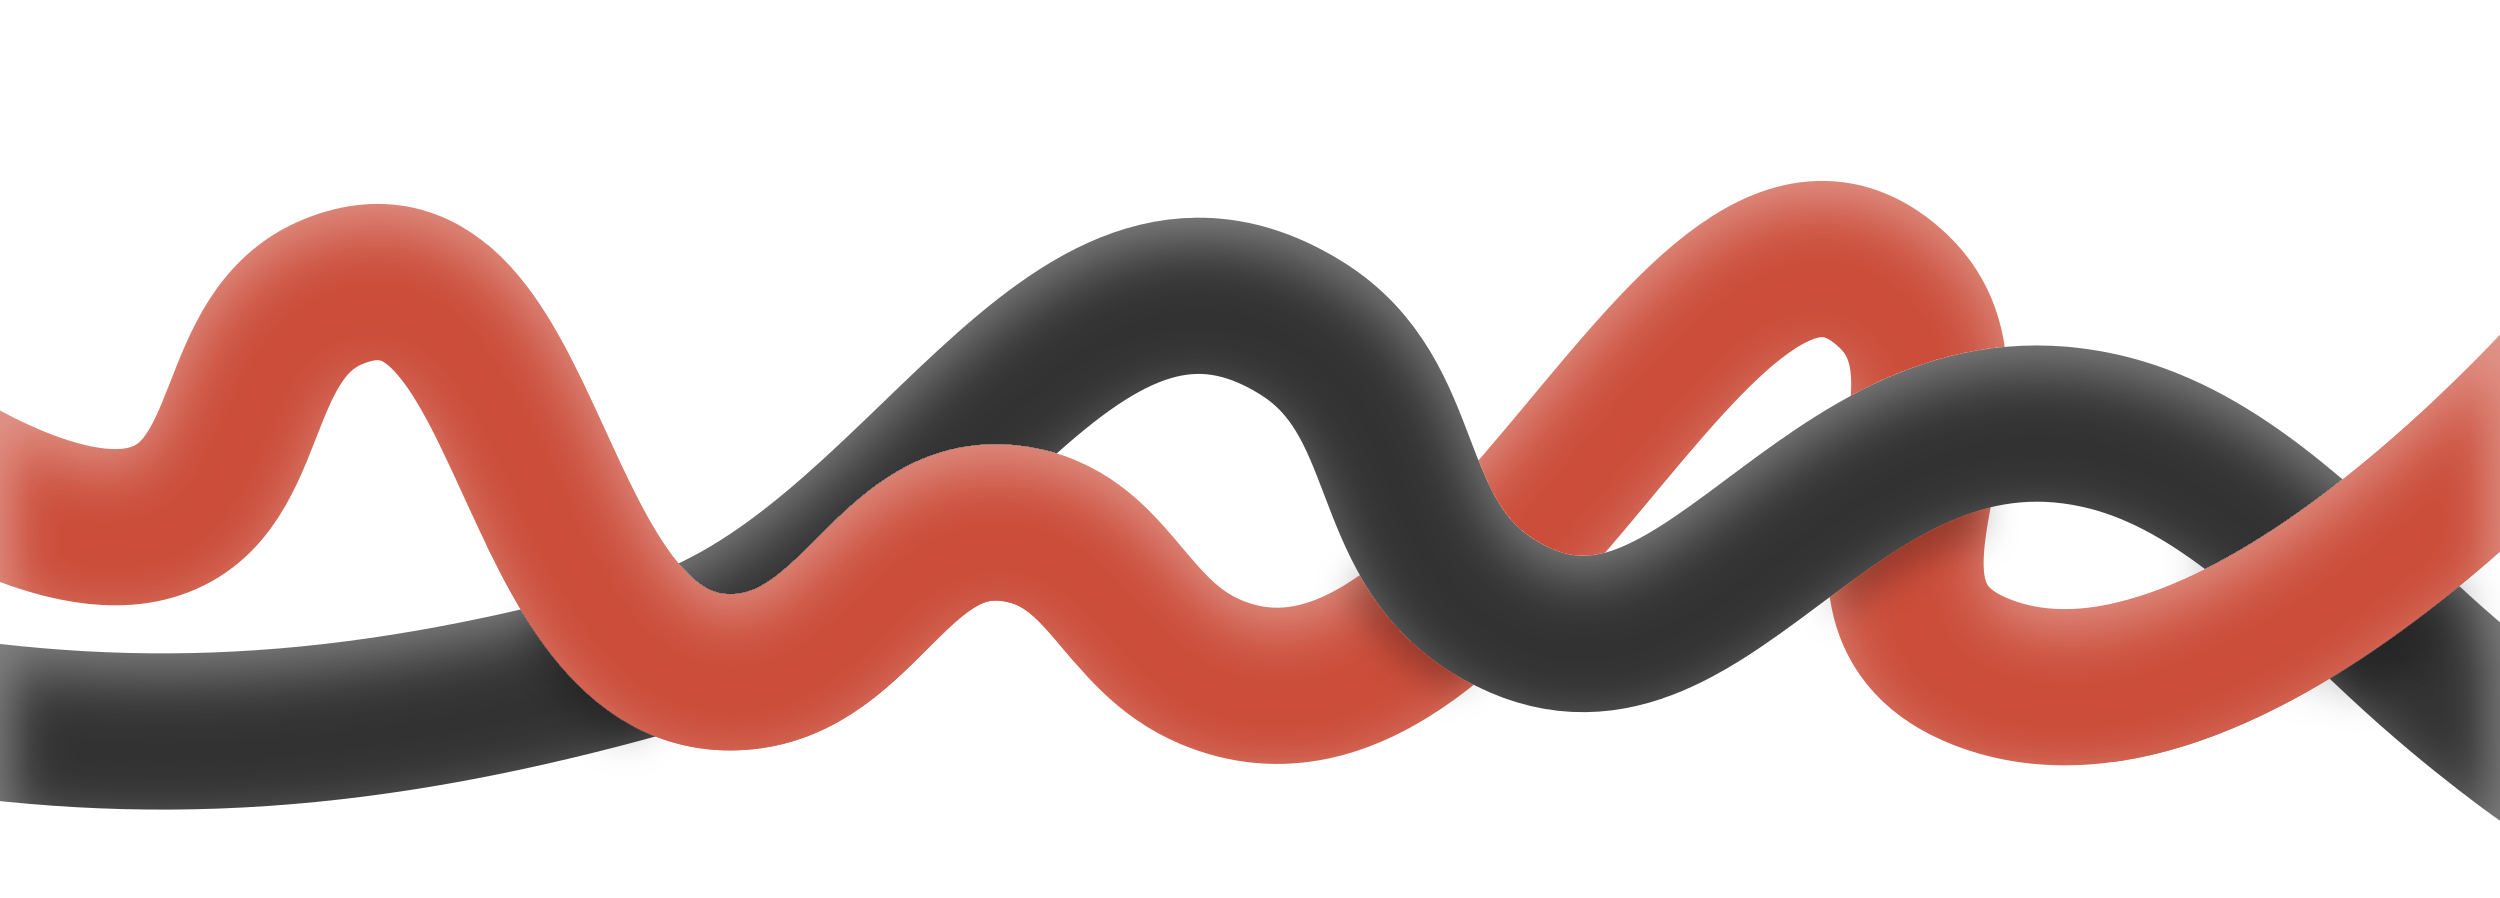
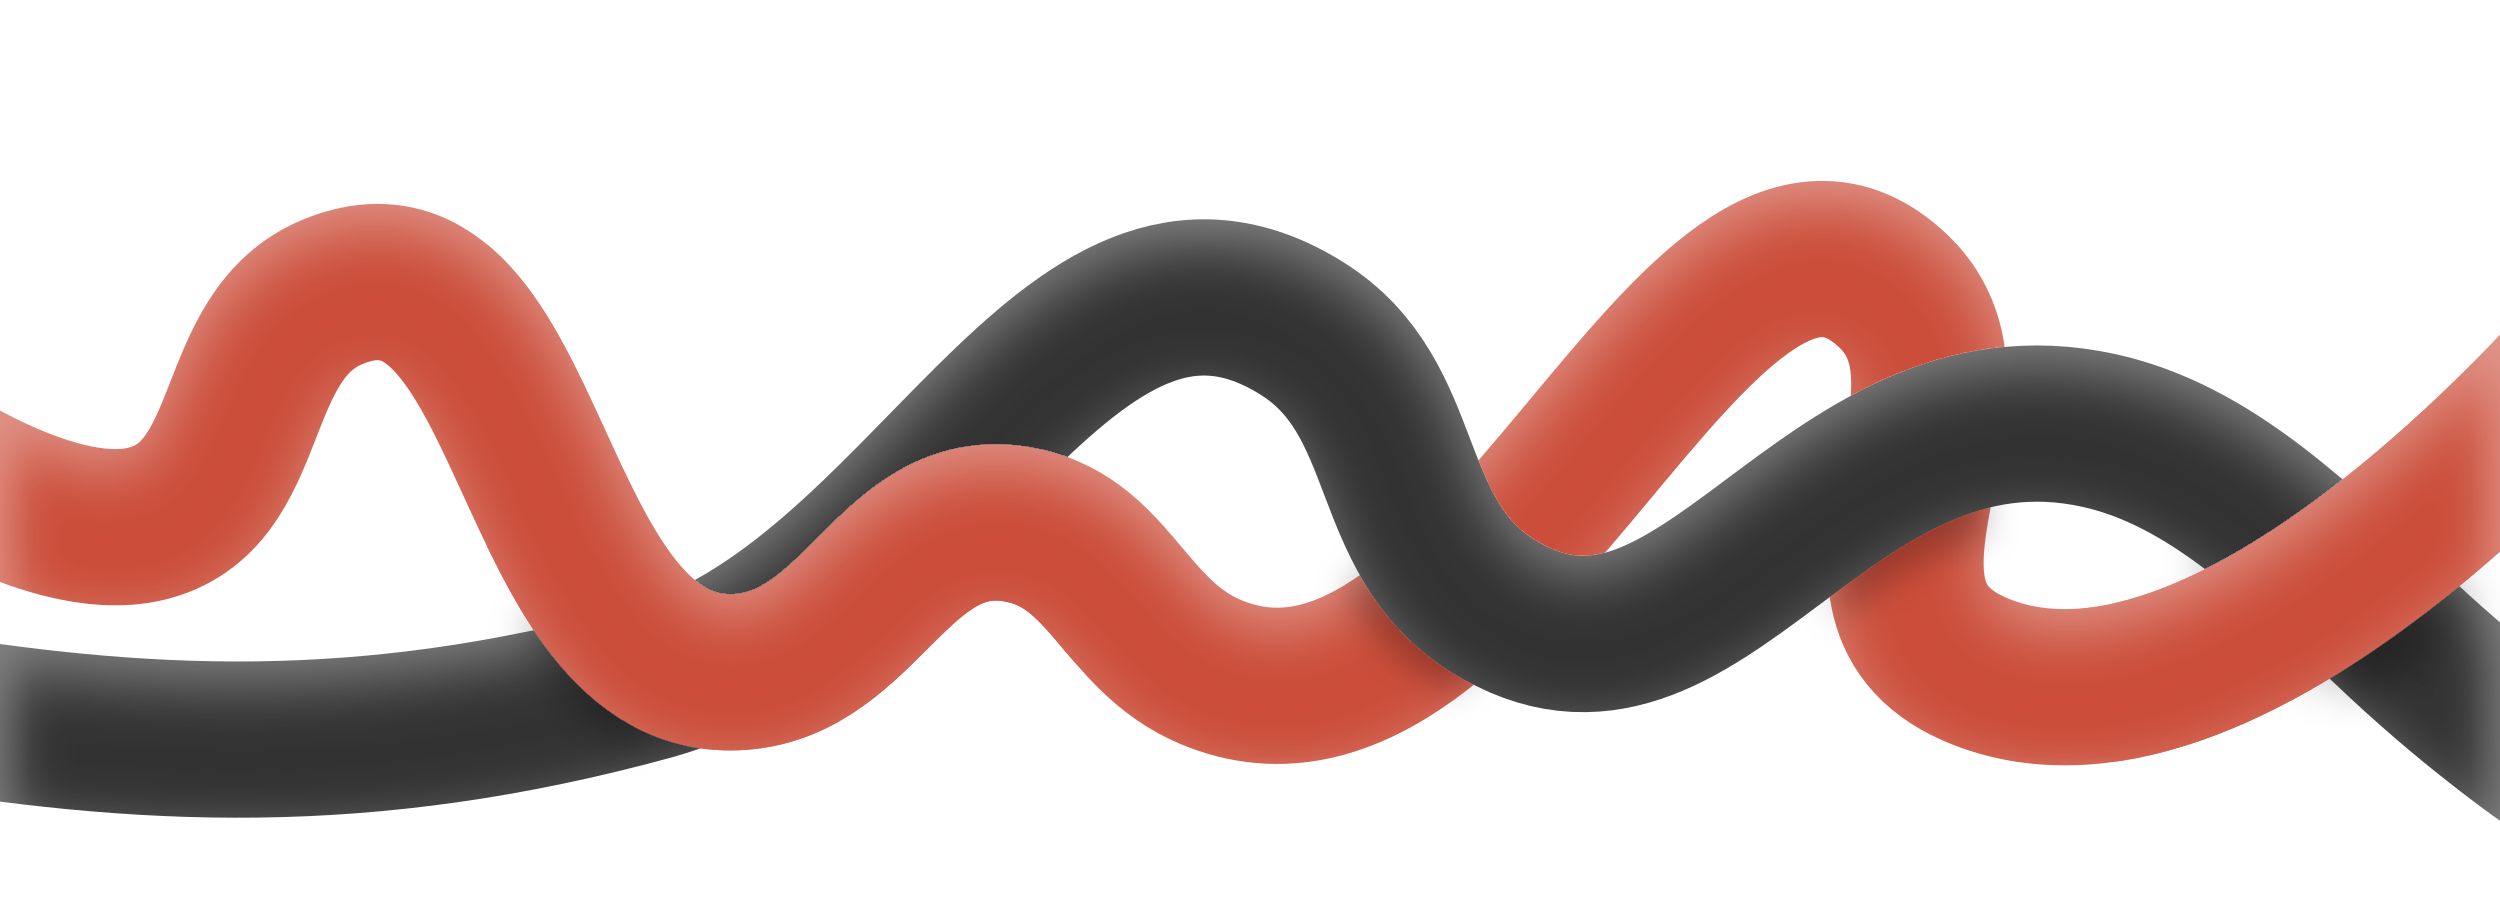
<svg xmlns="http://www.w3.org/2000/svg" width="1440" height="517" viewBox="0 0 1440 517" fill="none">
  <g filter="url(#filter0_i_748_219)">
    <path d="M1503.28 189.823C1503.28 189.823 1291.08 445.965 1141.25 387.045C1040.69 347.5 1154.34 228.282 1090.63 167.725C978.02 60.7 859.39 455.311 697.316 387.045C646.516 365.648 639.257 310.325 584.794 301.828C515.37 290.997 496.428 382.173 426.334 387.045C301.44 395.727 308.826 121.405 192.515 167.725C129.837 192.686 149.321 286.559 83.606 301.828C27.236 314.926 -56.788 254.393 -56.788 254.393" stroke="#CB4D3A" stroke-width="90" />
  </g>
  <g filter="url(#filter1_d_748_219)">
    <path d="M1057 238H1141L1144.5 288.5C1144.5 288.5 1116.67 298.316 1100.5 307C1081.72 317.09 1057 338 1057 338V238Z" fill="#D9D9D9" />
  </g>
  <g filter="url(#filter2_d_748_219)">
    <path d="M1357 292.5L1289.24 281L1286 324.585C1286 324.585 1302.66 336.668 1317.94 350.477C1332.11 363.288 1352.19 385 1352.19 385L1357 292.5Z" fill="#D9D9D9" />
  </g>
  <g filter="url(#filter3_d_748_219)">
    <path d="M787.049 334.348L844.122 273C844.122 273 853.377 299.68 866 311.5C878.755 323.444 906.334 330.876 906.334 330.876L849.262 392.225C849.262 392.225 825.705 378.471 813.127 366.728C800.635 355.065 787.049 334.348 787.049 334.348Z" fill="#D9D9D9" />
  </g>
  <g filter="url(#filter4_i_748_219)">
-     <path d="M1469.5 438.5C1469.5 438.5 1428.82 410.73 1383.66 368.434C1323.22 311.819 1273.03 262.111 1209.12 247.99C1049.22 212.661 979.739 424.442 859.471 348.752C795.547 308.522 814.042 229.408 750.063 189.266C613.845 103.801 532.22 333.664 377.5 377.5C212.33 424.296 83.984 432.216 -58.5 408" stroke="#323232" stroke-width="90" />
+     <path d="M1469.5 438.5C1469.5 438.5 1428.82 410.73 1383.66 368.434C1323.22 311.819 1273.03 262.111 1209.12 247.99C1049.22 212.661 979.739 424.442 859.471 348.752C795.547 308.522 814.042 229.408 750.063 189.266C613.845 103.801 535.444 348.972 374.5 393C210.181 437.952 80.984 431.216 -61.5 407" stroke="#323232" stroke-width="90" />
  </g>
  <g filter="url(#filter5_d_748_219)">
    <path d="M361.72 321L398.013 399.163L374.169 422.5C374.169 422.5 348.169 407 337.669 395C326.41 382.132 312.669 356 312.669 356L361.72 321Z" fill="#D9D9D9" />
  </g>
  <mask id="mask0_748_219" style="mask-type:alpha" maskUnits="userSpaceOnUse" x="280" y="108" width="339" height="359">
    <rect x="280" y="108" width="339" height="359" fill="#D9D9D9" />
  </mask>
  <g mask="url(#mask0_748_219)">
    <g filter="url(#filter6_i_748_219)">
      <path d="M1503.28 189.823C1503.28 189.823 1291.08 445.965 1141.25 387.045C1040.69 347.5 1154.34 228.282 1090.63 167.725C978.02 60.7 859.39 455.311 697.316 387.045C646.516 365.648 639.257 310.325 584.794 301.828C515.37 290.997 496.428 382.173 426.334 387.045C301.44 395.727 308.826 121.405 192.515 167.725C129.837 192.686 149.321 286.559 83.606 301.828C27.236 314.926 -56.788 254.393 -56.788 254.393" stroke="#CB4D3A" stroke-width="90" />
    </g>
  </g>
  <mask id="mask1_748_219" style="mask-type:alpha" maskUnits="userSpaceOnUse" x="1217" y="108" width="282" height="359">
    <rect x="1217" y="108" width="282" height="359" fill="#D9D9D9" />
  </mask>
  <g mask="url(#mask1_748_219)">
    <g filter="url(#filter7_d_748_219)">
      <path d="M1311 331.012L1392.98 304.432L1413.26 330.921C1413.26 330.921 1394.73 354.857 1381.55 363.83C1367.42 373.452 1339.82 383.933 1339.82 383.933L1311 331.012Z" fill="#D9D9D9" />
    </g>
    <g filter="url(#filter8_i_748_219)">
      <path d="M1503.28 189.823C1503.28 189.823 1291.08 445.965 1141.25 387.045C1040.69 347.5 1154.34 228.282 1090.63 167.725C978.02 60.7 859.39 455.311 697.316 387.045C646.516 365.648 639.257 310.325 584.794 301.828C515.37 290.997 496.428 382.173 426.334 387.045C301.44 395.727 308.826 121.405 192.515 167.725C129.837 192.686 149.321 286.559 83.606 301.828C27.236 314.926 -56.788 254.393 -56.788 254.393" stroke="#CB4D3A" stroke-width="90" />
    </g>
  </g>
  <defs>
    <filter id="filter0_i_748_219" x="-83.076" y="104.199" width="1621" height="348.656" filterUnits="userSpaceOnUse" color-interpolation-filters="sRGB">
      <feFlood flood-opacity="0" result="BackgroundImageFix" />
      <feBlend mode="normal" in="SourceGraphic" in2="BackgroundImageFix" result="shape" />
      <feColorMatrix in="SourceAlpha" type="matrix" values="0 0 0 0 0 0 0 0 0 0 0 0 0 0 0 0 0 0 127 0" result="hardAlpha" />
      <feOffset dy="12" />
      <feGaussianBlur stdDeviation="18" />
      <feComposite in2="hardAlpha" operator="arithmetic" k2="-1" k3="1" />
      <feColorMatrix type="matrix" values="0 0 0 0 1 0 0 0 0 1 0 0 0 0 1 0 0 0 0.4 0" />
      <feBlend mode="normal" in2="shape" result="effect1_innerShadow_748_219" />
    </filter>
    <filter id="filter1_d_748_219" x="1038" y="238" width="125.5" height="138" filterUnits="userSpaceOnUse" color-interpolation-filters="sRGB">
      <feFlood flood-opacity="0" result="BackgroundImageFix" />
      <feColorMatrix in="SourceAlpha" type="matrix" values="0 0 0 0 0 0 0 0 0 0 0 0 0 0 0 0 0 0 127 0" result="hardAlpha" />
      <feOffset dy="19" />
      <feGaussianBlur stdDeviation="9.5" />
      <feComposite in2="hardAlpha" operator="out" />
      <feColorMatrix type="matrix" values="0 0 0 0 0 0 0 0 0 0 0 0 0 0 0 0 0 0 0.25 0" />
      <feBlend mode="normal" in2="BackgroundImageFix" result="effect1_dropShadow_748_219" />
      <feBlend mode="normal" in="SourceGraphic" in2="effect1_dropShadow_748_219" result="shape" />
    </filter>
    <filter id="filter2_d_748_219" x="1246" y="272" width="117" height="150" filterUnits="userSpaceOnUse" color-interpolation-filters="sRGB">
      <feFlood flood-opacity="0" result="BackgroundImageFix" />
      <feColorMatrix in="SourceAlpha" type="matrix" values="0 0 0 0 0 0 0 0 0 0 0 0 0 0 0 0 0 0 127 0" result="hardAlpha" />
      <feOffset dx="-17" dy="14" />
      <feGaussianBlur stdDeviation="11.5" />
      <feComposite in2="hardAlpha" operator="out" />
      <feColorMatrix type="matrix" values="0 0 0 0 0 0 0 0 0 0 0 0 0 0 0 0 0 0 0.25 0" />
      <feBlend mode="normal" in2="BackgroundImageFix" result="effect1_dropShadow_748_219" />
      <feBlend mode="normal" in="SourceGraphic" in2="effect1_dropShadow_748_219" result="shape" />
    </filter>
    <filter id="filter3_d_748_219" x="756.049" y="260" width="157.285" height="157.225" filterUnits="userSpaceOnUse" color-interpolation-filters="sRGB">
      <feFlood flood-opacity="0" result="BackgroundImageFix" />
      <feColorMatrix in="SourceAlpha" type="matrix" values="0 0 0 0 0 0 0 0 0 0 0 0 0 0 0 0 0 0 127 0" result="hardAlpha" />
      <feOffset dx="-12" dy="6" />
      <feGaussianBlur stdDeviation="9.5" />
      <feComposite in2="hardAlpha" operator="out" />
      <feColorMatrix type="matrix" values="0 0 0 0 0 0 0 0 0 0 0 0 0 0 0 0 0 0 0.25 0" />
      <feBlend mode="normal" in2="BackgroundImageFix" result="effect1_dropShadow_748_219" />
      <feBlend mode="normal" in="SourceGraphic" in2="effect1_dropShadow_748_219" result="shape" />
    </filter>
-     <filter id="filter4_i_748_219" x="-66.04" y="125.385" width="1560.94" height="362.277" filterUnits="userSpaceOnUse" color-interpolation-filters="sRGB">
+     <filter id="filter4_i_748_219" x="-69.04" y="126.322" width="1563.94" height="361.34" filterUnits="userSpaceOnUse" color-interpolation-filters="sRGB">
      <feFlood flood-opacity="0" result="BackgroundImageFix" />
      <feBlend mode="normal" in="SourceGraphic" in2="BackgroundImageFix" result="shape" />
      <feColorMatrix in="SourceAlpha" type="matrix" values="0 0 0 0 0 0 0 0 0 0 0 0 0 0 0 0 0 0 127 0" result="hardAlpha" />
      <feOffset dy="12" />
      <feGaussianBlur stdDeviation="18" />
      <feComposite in2="hardAlpha" operator="arithmetic" k2="-1" k3="1" />
      <feColorMatrix type="matrix" values="0 0 0 0 1 0 0 0 0 1 0 0 0 0 1 0 0 0 0.4 0" />
      <feBlend mode="normal" in2="shape" result="effect1_innerShadow_748_219" />
    </filter>
    <filter id="filter5_d_748_219" x="279.669" y="305" width="127.344" height="143.5" filterUnits="userSpaceOnUse" color-interpolation-filters="sRGB">
      <feFlood flood-opacity="0" result="BackgroundImageFix" />
      <feColorMatrix in="SourceAlpha" type="matrix" values="0 0 0 0 0 0 0 0 0 0 0 0 0 0 0 0 0 0 127 0" result="hardAlpha" />
      <feOffset dx="-12" dy="5" />
      <feGaussianBlur stdDeviation="10.5" />
      <feComposite in2="hardAlpha" operator="out" />
      <feColorMatrix type="matrix" values="0 0 0 0 0 0 0 0 0 0 0 0 0 0 0 0 0 0 0.25 0" />
      <feBlend mode="normal" in2="BackgroundImageFix" result="effect1_dropShadow_748_219" />
      <feBlend mode="normal" in="SourceGraphic" in2="effect1_dropShadow_748_219" result="shape" />
    </filter>
    <filter id="filter6_i_748_219" x="-83.076" y="104.199" width="1621" height="348.656" filterUnits="userSpaceOnUse" color-interpolation-filters="sRGB">
      <feFlood flood-opacity="0" result="BackgroundImageFix" />
      <feBlend mode="normal" in="SourceGraphic" in2="BackgroundImageFix" result="shape" />
      <feColorMatrix in="SourceAlpha" type="matrix" values="0 0 0 0 0 0 0 0 0 0 0 0 0 0 0 0 0 0 127 0" result="hardAlpha" />
      <feOffset dy="12" />
      <feGaussianBlur stdDeviation="18" />
      <feComposite in2="hardAlpha" operator="arithmetic" k2="-1" k3="1" />
      <feColorMatrix type="matrix" values="0 0 0 0 1 0 0 0 0 1 0 0 0 0 1 0 0 0 0.4 0" />
      <feBlend mode="normal" in2="shape" result="effect1_innerShadow_748_219" />
    </filter>
    <filter id="filter7_d_748_219" x="1303" y="301.432" width="144.261" height="121.502" filterUnits="userSpaceOnUse" color-interpolation-filters="sRGB">
      <feFlood flood-opacity="0" result="BackgroundImageFix" />
      <feColorMatrix in="SourceAlpha" type="matrix" values="0 0 0 0 0 0 0 0 0 0 0 0 0 0 0 0 0 0 127 0" result="hardAlpha" />
      <feOffset dx="13" dy="18" />
      <feGaussianBlur stdDeviation="10.5" />
      <feComposite in2="hardAlpha" operator="out" />
      <feColorMatrix type="matrix" values="0 0 0 0 0 0 0 0 0 0 0 0 0 0 0 0 0 0 0.25 0" />
      <feBlend mode="normal" in2="BackgroundImageFix" result="effect1_dropShadow_748_219" />
      <feBlend mode="normal" in="SourceGraphic" in2="effect1_dropShadow_748_219" result="shape" />
    </filter>
    <filter id="filter8_i_748_219" x="-83.076" y="104.199" width="1621" height="348.656" filterUnits="userSpaceOnUse" color-interpolation-filters="sRGB">
      <feFlood flood-opacity="0" result="BackgroundImageFix" />
      <feBlend mode="normal" in="SourceGraphic" in2="BackgroundImageFix" result="shape" />
      <feColorMatrix in="SourceAlpha" type="matrix" values="0 0 0 0 0 0 0 0 0 0 0 0 0 0 0 0 0 0 127 0" result="hardAlpha" />
      <feOffset dy="12" />
      <feGaussianBlur stdDeviation="18" />
      <feComposite in2="hardAlpha" operator="arithmetic" k2="-1" k3="1" />
      <feColorMatrix type="matrix" values="0 0 0 0 1 0 0 0 0 1 0 0 0 0 1 0 0 0 0.4 0" />
      <feBlend mode="normal" in2="shape" result="effect1_innerShadow_748_219" />
    </filter>
  </defs>
</svg>
